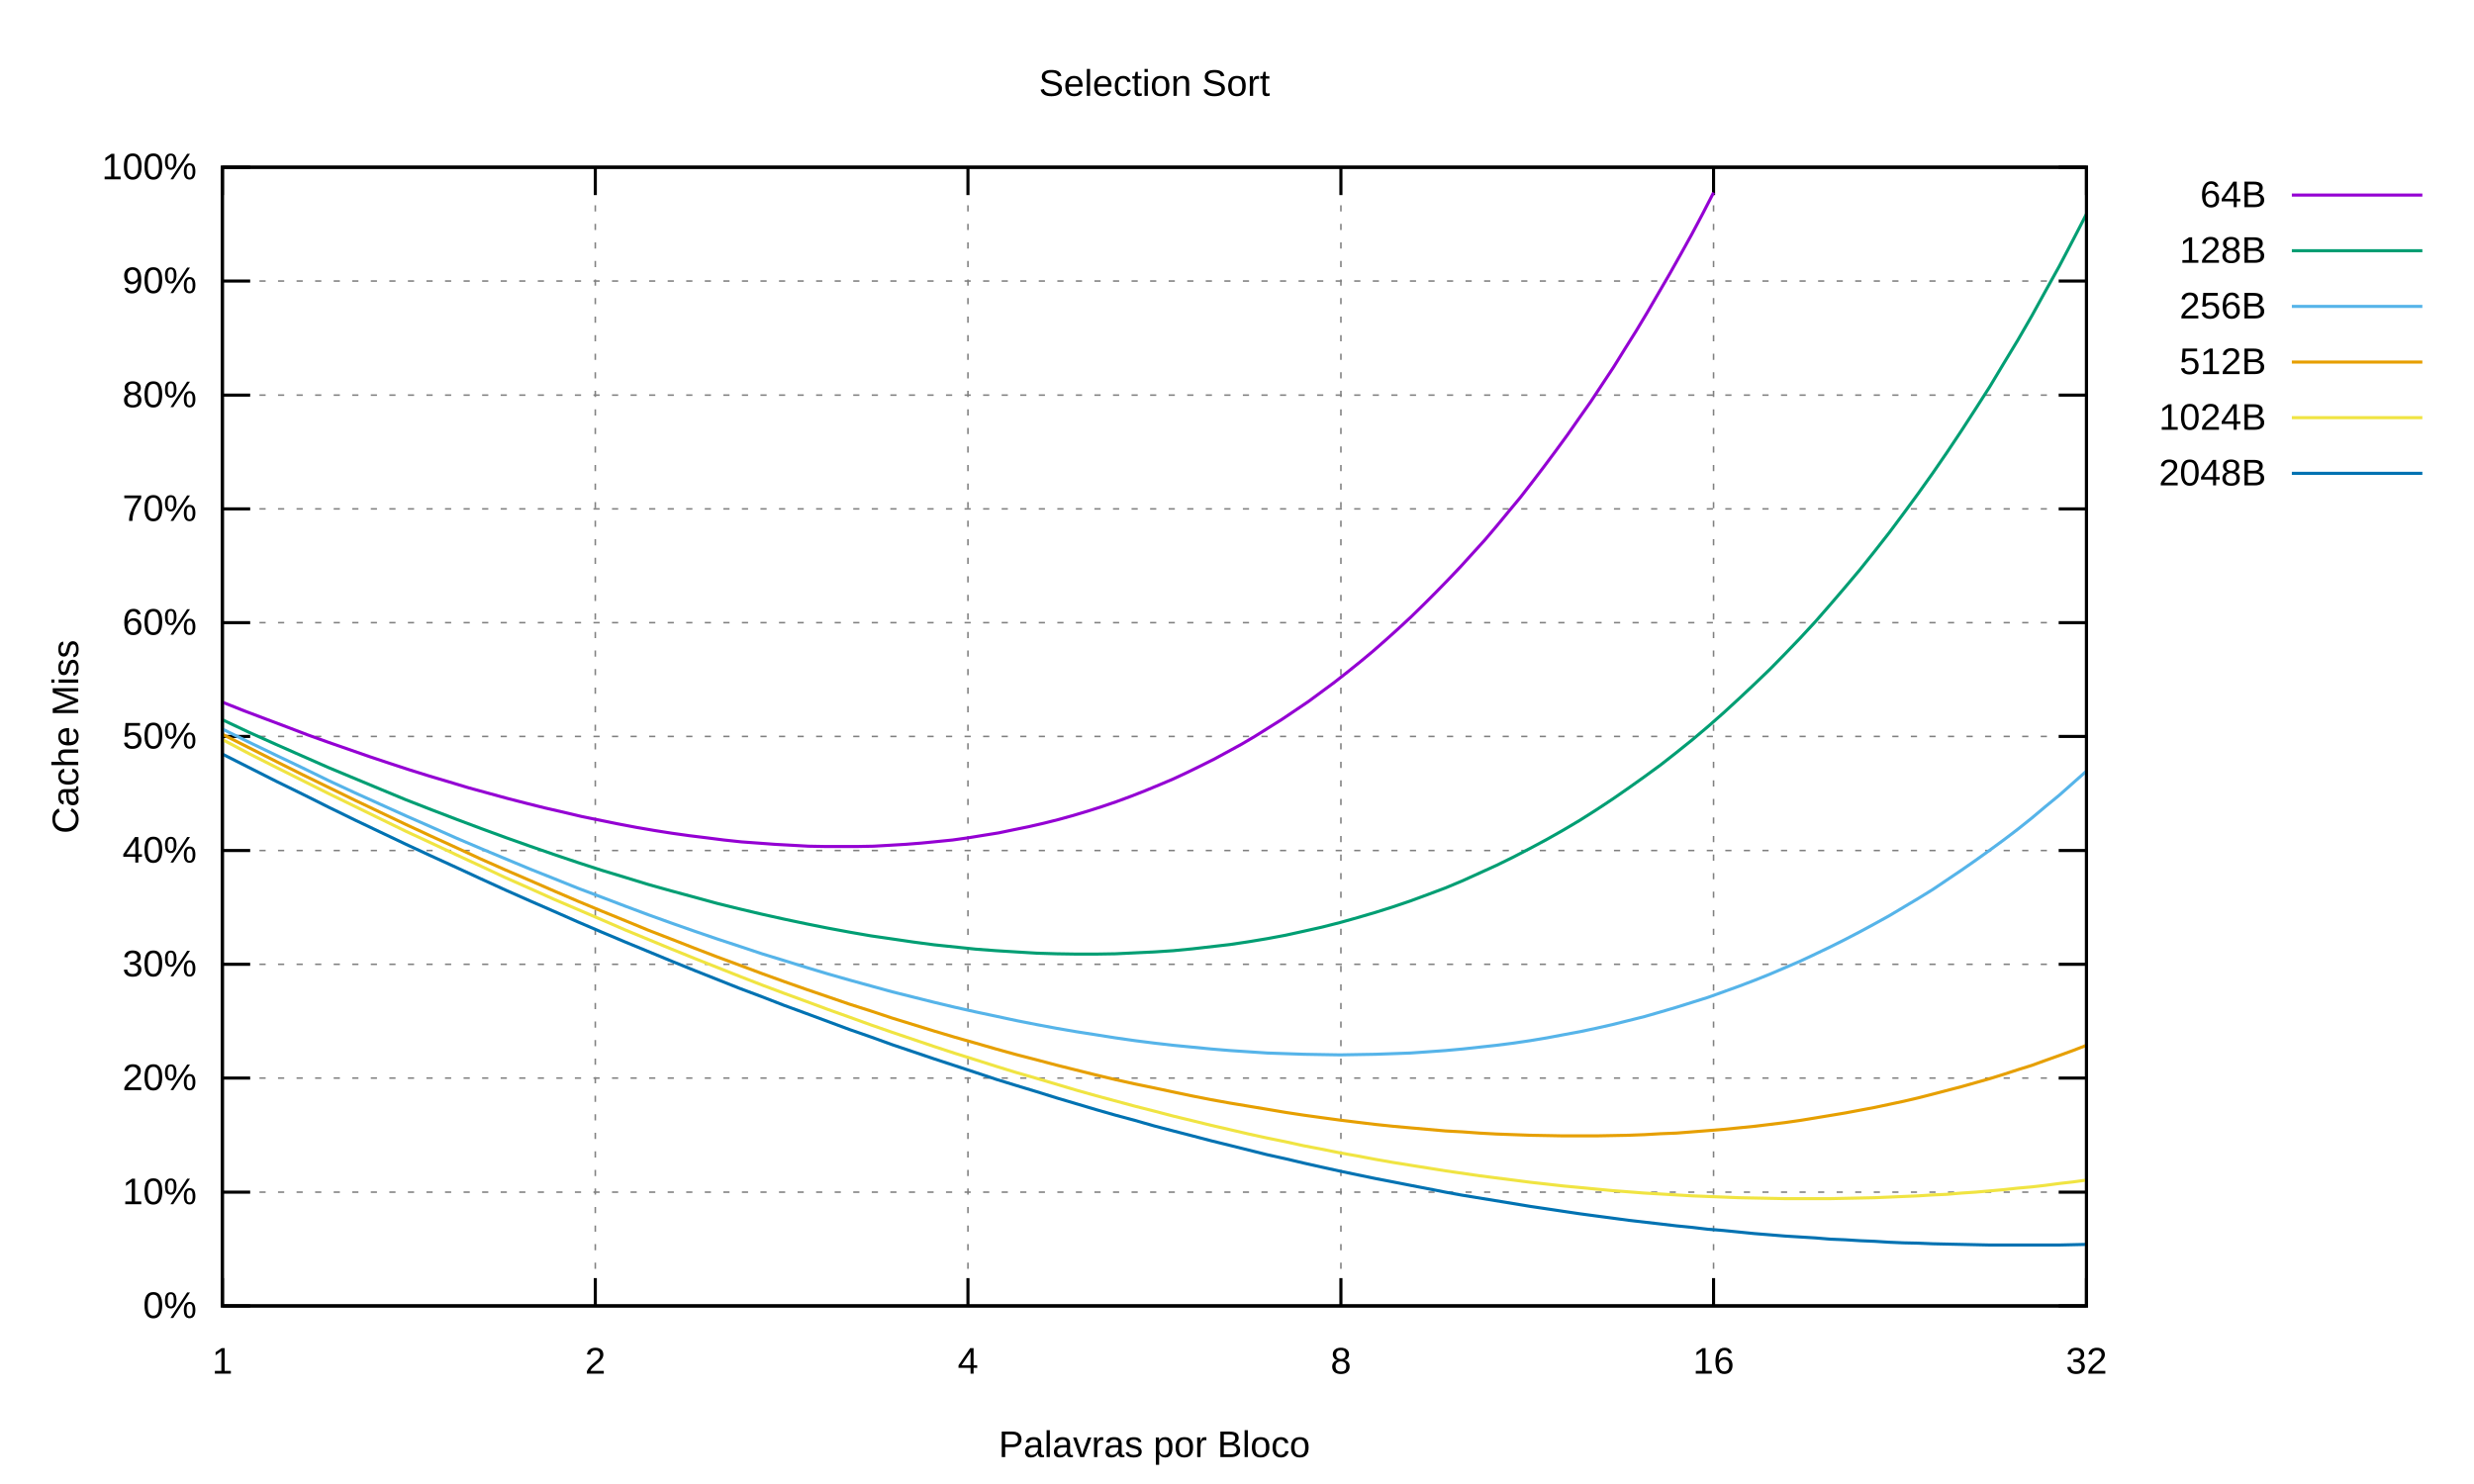
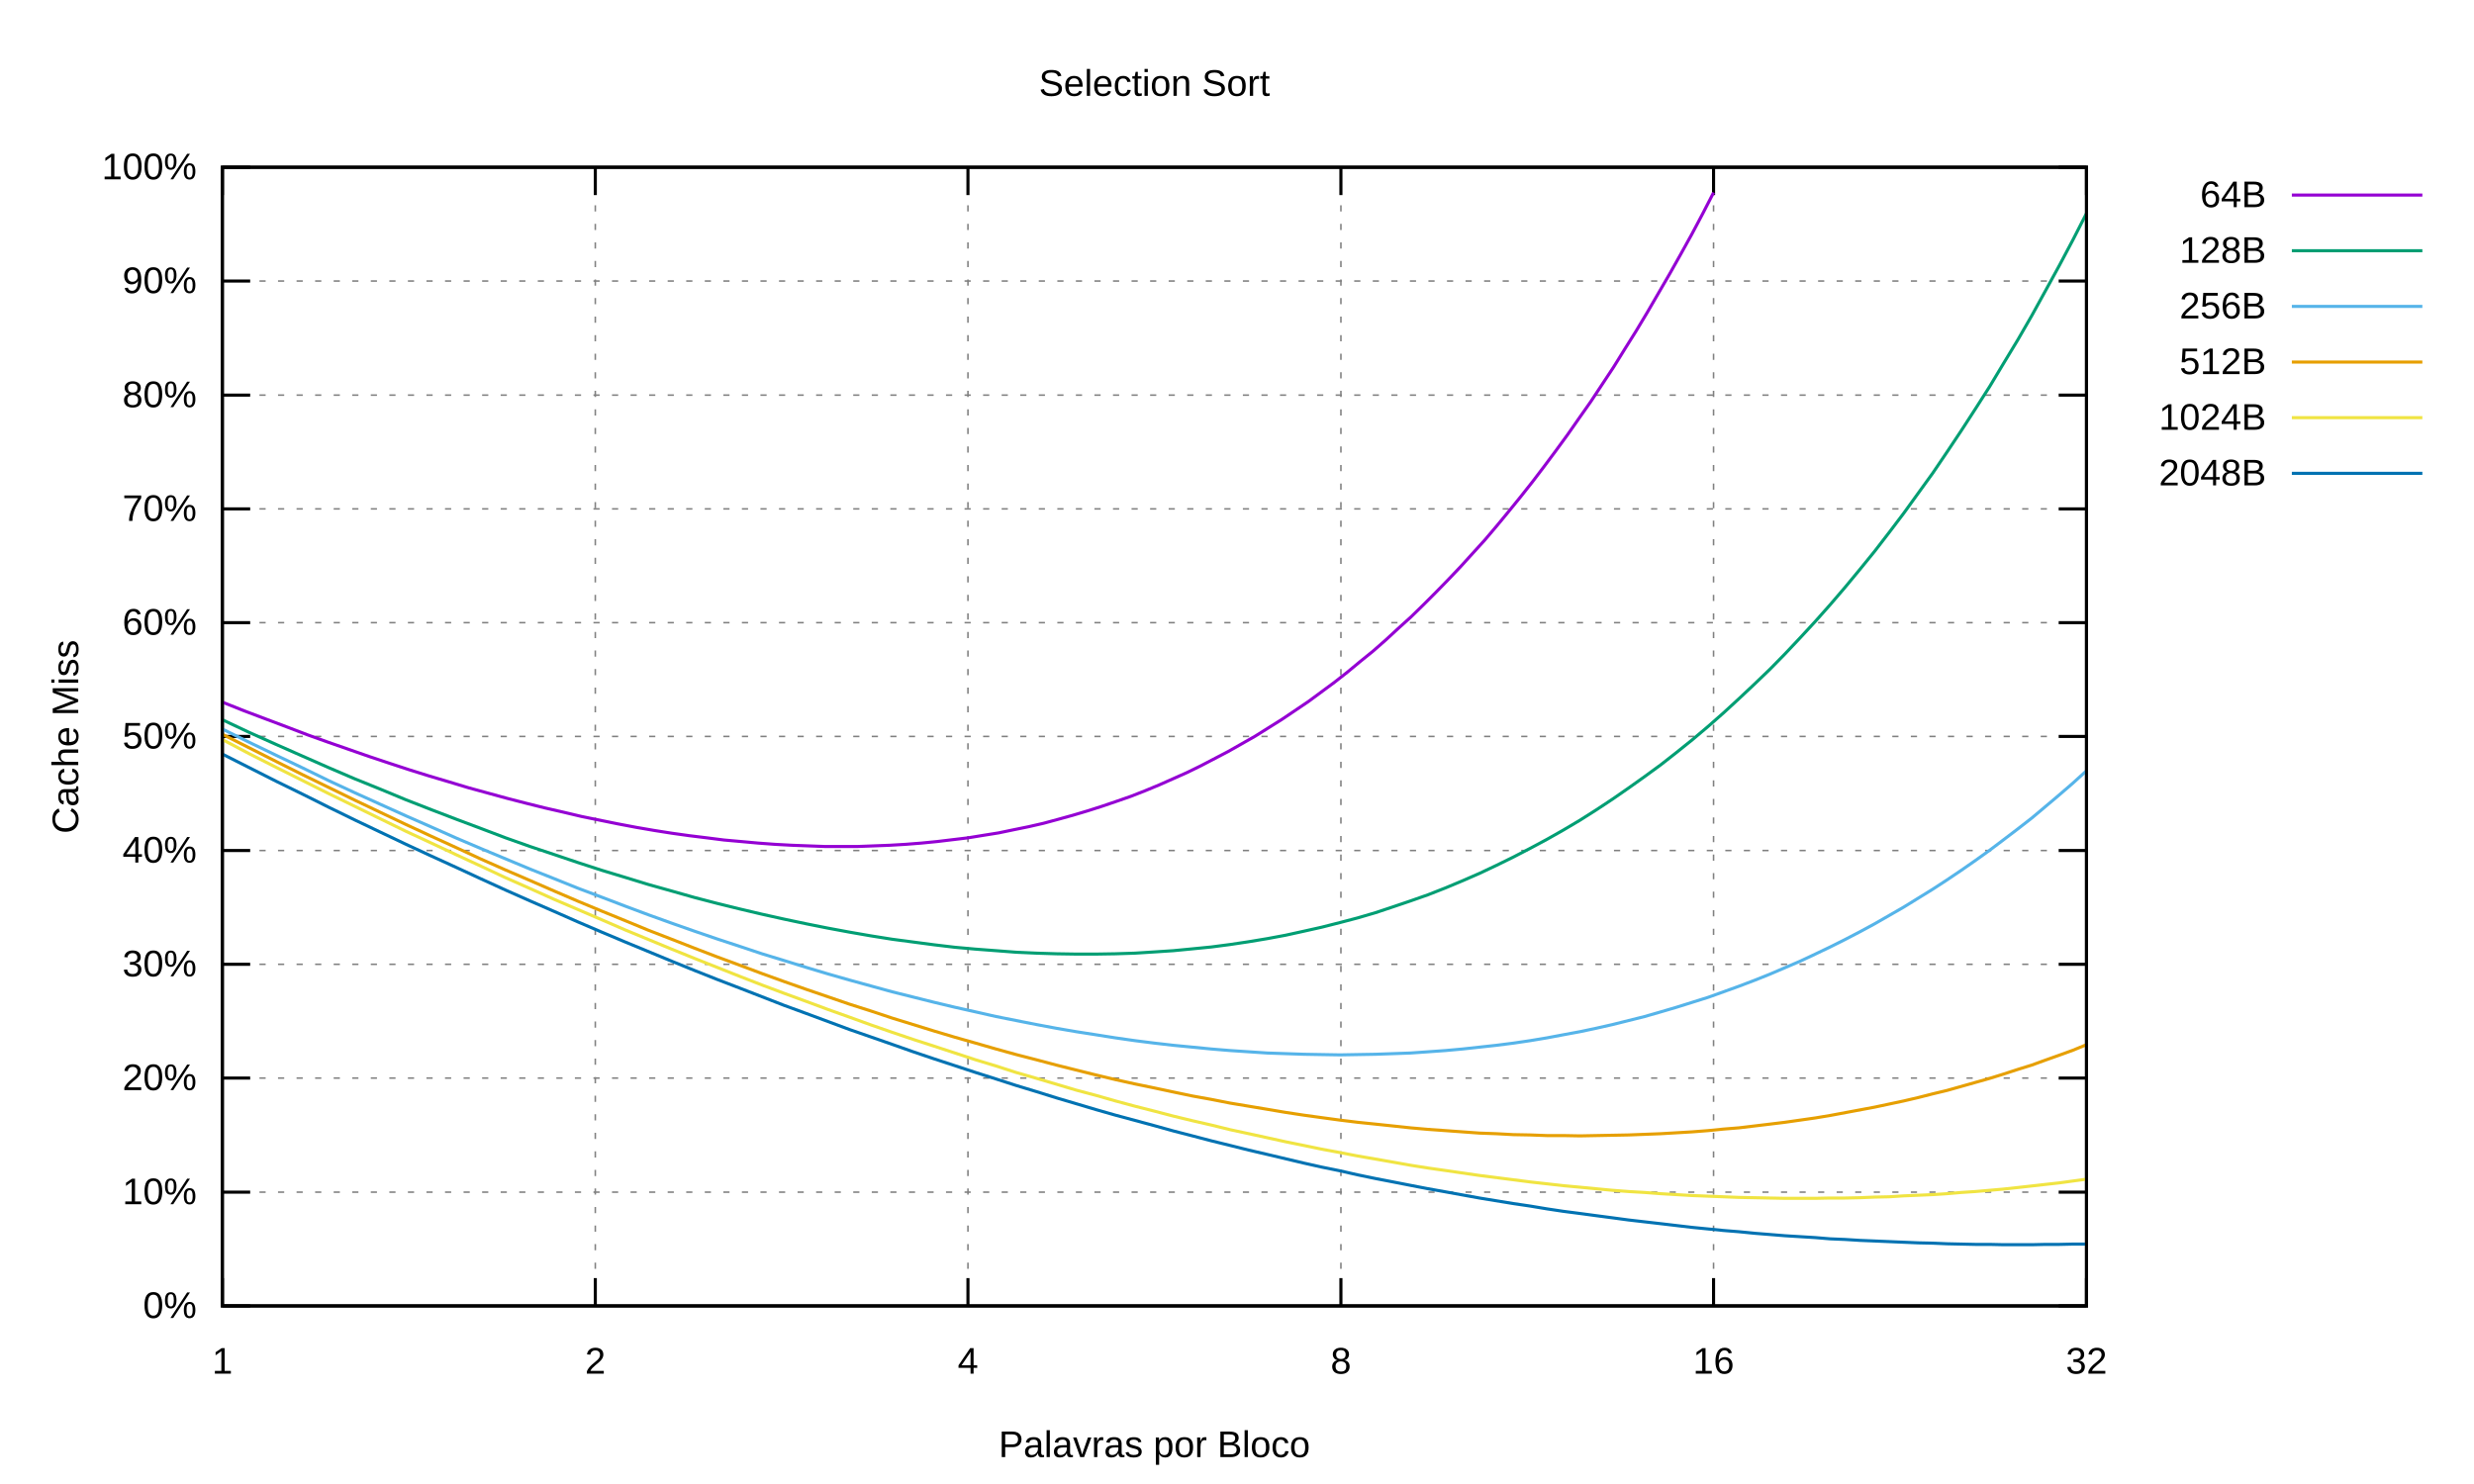
<svg xmlns="http://www.w3.org/2000/svg" xmlns:xlink="http://www.w3.org/1999/xlink" width="800" height="480" viewBox="0 0 800 480">
  <g id="gnuplot_canvas">
    <rect x="0" y="0" width="800" height="480" fill="none" />
    <defs>
      <circle id="gpDot" r="0.5" stroke-width="0.5" stroke="currentColor" />
      <path id="gpPt0" stroke-width="0.222" stroke="currentColor" d="M-1,0 h2 M0,-1 v2" />
      <path id="gpPt1" stroke-width="0.222" stroke="currentColor" d="M-1,-1 L1,1 M1,-1 L-1,1" />
      <path id="gpPt2" stroke-width="0.222" stroke="currentColor" d="M-1,0 L1,0 M0,-1 L0,1 M-1,-1 L1,1 M-1,1 L1,-1" />
      <rect id="gpPt3" stroke-width="0.222" stroke="currentColor" x="-1" y="-1" width="2" height="2" />
      <rect id="gpPt4" stroke-width="0.222" stroke="currentColor" fill="currentColor" x="-1" y="-1" width="2" height="2" />
      <circle id="gpPt5" stroke-width="0.222" stroke="currentColor" cx="0" cy="0" r="1" />
      <use xlink:href="#gpPt5" id="gpPt6" fill="currentColor" stroke="none" />
      <path id="gpPt7" stroke-width="0.222" stroke="currentColor" d="M0,-1.33 L-1.33,0.67 L1.33,0.67 z" />
      <use xlink:href="#gpPt7" id="gpPt8" fill="currentColor" stroke="none" />
      <use xlink:href="#gpPt7" id="gpPt9" stroke="currentColor" transform="rotate(180)" />
      <use xlink:href="#gpPt9" id="gpPt10" fill="currentColor" stroke="none" />
      <use xlink:href="#gpPt3" id="gpPt11" stroke="currentColor" transform="rotate(45)" />
      <use xlink:href="#gpPt11" id="gpPt12" fill="currentColor" stroke="none" />
      <path id="gpPt13" stroke-width="0.222" stroke="currentColor" d="M0,1.330 L1.265,0.411 L0.782,-1.067 L-0.782,-1.076 L-1.265,0.411 z" />
      <use xlink:href="#gpPt13" id="gpPt14" fill="currentColor" stroke="none" />
      <filter id="textbox" filterUnits="objectBoundingBox" x="0" y="0" height="1" width="1">
        <feFlood flood-color="white" flood-opacity="1" result="bgnd" />
        <feComposite in="SourceGraphic" in2="bgnd" operator="atop" />
      </filter>
      <filter id="greybox" filterUnits="objectBoundingBox" x="0" y="0" height="1" width="1">
        <feFlood flood-color="lightgrey" flood-opacity="1" result="grey" />
        <feComposite in="SourceGraphic" in2="grey" operator="atop" />
      </filter>
    </defs>
    <g fill="none" color="white" stroke="black" stroke-width="1.00" stroke-linecap="butt" stroke-linejoin="miter">
</g>
    <g fill="none" color="black" stroke="currentColor" stroke-width="1.00" stroke-linecap="butt" stroke-linejoin="miter">
</g>
    <g fill="none" color="black" stroke="black" stroke-width="0.50" stroke-linecap="butt" stroke-linejoin="miter">
</g>
    <g fill="none" color="gray" stroke="currentColor" stroke-width="0.50" stroke-linecap="butt" stroke-linejoin="miter">
      <path stroke="gray" stroke-dasharray="2,4" class="gridline" d="M71.9,422.4 L674.7,422.4  " />
    </g>
    <g fill="none" color="gray" stroke="gray" stroke-width="1.00" stroke-linecap="butt" stroke-linejoin="miter">
</g>
    <g fill="none" color="black" stroke="currentColor" stroke-width="1.00" stroke-linecap="butt" stroke-linejoin="miter">
      <path stroke="black" d="M71.9,422.4 L80.9,422.4 M674.7,422.4 L665.7,422.4  " />
      <g transform="translate(63.6,426.3)" stroke="none" fill="black" font-family="Arial" font-size="12.00" text-anchor="end">
        <text>
          <tspan font-family="Arial">0%</tspan>
        </text>
      </g>
    </g>
    <g fill="none" color="black" stroke="currentColor" stroke-width="1.00" stroke-linecap="butt" stroke-linejoin="miter">
</g>
    <g fill="none" color="black" stroke="black" stroke-width="0.50" stroke-linecap="butt" stroke-linejoin="miter">
</g>
    <g fill="none" color="gray" stroke="currentColor" stroke-width="0.50" stroke-linecap="butt" stroke-linejoin="miter">
      <path stroke="gray" stroke-dasharray="2,4" class="gridline" d="M71.9,385.6 L674.7,385.6  " />
    </g>
    <g fill="none" color="gray" stroke="gray" stroke-width="1.00" stroke-linecap="butt" stroke-linejoin="miter">
</g>
    <g fill="none" color="black" stroke="currentColor" stroke-width="1.00" stroke-linecap="butt" stroke-linejoin="miter">
      <path stroke="black" d="M71.9,385.6 L80.9,385.6 M674.7,385.6 L665.7,385.6  " />
      <g transform="translate(63.6,389.5)" stroke="none" fill="black" font-family="Arial" font-size="12.00" text-anchor="end">
        <text>
          <tspan font-family="Arial">10%</tspan>
        </text>
      </g>
    </g>
    <g fill="none" color="black" stroke="currentColor" stroke-width="1.00" stroke-linecap="butt" stroke-linejoin="miter">
</g>
    <g fill="none" color="black" stroke="black" stroke-width="0.50" stroke-linecap="butt" stroke-linejoin="miter">
</g>
    <g fill="none" color="gray" stroke="currentColor" stroke-width="0.50" stroke-linecap="butt" stroke-linejoin="miter">
      <path stroke="gray" stroke-dasharray="2,4" class="gridline" d="M71.9,348.7 L674.7,348.7  " />
    </g>
    <g fill="none" color="gray" stroke="gray" stroke-width="1.00" stroke-linecap="butt" stroke-linejoin="miter">
</g>
    <g fill="none" color="black" stroke="currentColor" stroke-width="1.00" stroke-linecap="butt" stroke-linejoin="miter">
      <path stroke="black" d="M71.9,348.7 L80.9,348.7 M674.7,348.7 L665.7,348.7  " />
      <g transform="translate(63.6,352.6)" stroke="none" fill="black" font-family="Arial" font-size="12.00" text-anchor="end">
        <text>
          <tspan font-family="Arial">20%</tspan>
        </text>
      </g>
    </g>
    <g fill="none" color="black" stroke="currentColor" stroke-width="1.00" stroke-linecap="butt" stroke-linejoin="miter">
</g>
    <g fill="none" color="black" stroke="black" stroke-width="0.50" stroke-linecap="butt" stroke-linejoin="miter">
</g>
    <g fill="none" color="gray" stroke="currentColor" stroke-width="0.50" stroke-linecap="butt" stroke-linejoin="miter">
      <path stroke="gray" stroke-dasharray="2,4" class="gridline" d="M71.9,311.9 L674.7,311.9  " />
    </g>
    <g fill="none" color="gray" stroke="gray" stroke-width="1.00" stroke-linecap="butt" stroke-linejoin="miter">
</g>
    <g fill="none" color="black" stroke="currentColor" stroke-width="1.00" stroke-linecap="butt" stroke-linejoin="miter">
      <path stroke="black" d="M71.9,311.9 L80.9,311.9 M674.7,311.9 L665.7,311.9  " />
      <g transform="translate(63.6,315.8)" stroke="none" fill="black" font-family="Arial" font-size="12.00" text-anchor="end">
        <text>
          <tspan font-family="Arial">30%</tspan>
        </text>
      </g>
    </g>
    <g fill="none" color="black" stroke="currentColor" stroke-width="1.00" stroke-linecap="butt" stroke-linejoin="miter">
</g>
    <g fill="none" color="black" stroke="black" stroke-width="0.50" stroke-linecap="butt" stroke-linejoin="miter">
</g>
    <g fill="none" color="gray" stroke="currentColor" stroke-width="0.50" stroke-linecap="butt" stroke-linejoin="miter">
      <path stroke="gray" stroke-dasharray="2,4" class="gridline" d="M71.9,275.1 L674.7,275.1  " />
    </g>
    <g fill="none" color="gray" stroke="gray" stroke-width="1.00" stroke-linecap="butt" stroke-linejoin="miter">
</g>
    <g fill="none" color="black" stroke="currentColor" stroke-width="1.00" stroke-linecap="butt" stroke-linejoin="miter">
      <path stroke="black" d="M71.9,275.1 L80.9,275.1 M674.7,275.1 L665.7,275.1  " />
      <g transform="translate(63.6,279.0)" stroke="none" fill="black" font-family="Arial" font-size="12.00" text-anchor="end">
        <text>
          <tspan font-family="Arial">40%</tspan>
        </text>
      </g>
    </g>
    <g fill="none" color="black" stroke="currentColor" stroke-width="1.00" stroke-linecap="butt" stroke-linejoin="miter">
</g>
    <g fill="none" color="black" stroke="black" stroke-width="0.50" stroke-linecap="butt" stroke-linejoin="miter">
</g>
    <g fill="none" color="gray" stroke="currentColor" stroke-width="0.50" stroke-linecap="butt" stroke-linejoin="miter">
      <path stroke="gray" stroke-dasharray="2,4" class="gridline" d="M71.9,238.2 L674.7,238.2  " />
    </g>
    <g fill="none" color="gray" stroke="gray" stroke-width="1.00" stroke-linecap="butt" stroke-linejoin="miter">
</g>
    <g fill="none" color="black" stroke="currentColor" stroke-width="1.00" stroke-linecap="butt" stroke-linejoin="miter">
      <path stroke="black" d="M71.9,238.2 L80.9,238.2 M674.7,238.2 L665.7,238.2  " />
      <g transform="translate(63.6,242.1)" stroke="none" fill="black" font-family="Arial" font-size="12.00" text-anchor="end">
        <text>
          <tspan font-family="Arial">50%</tspan>
        </text>
      </g>
    </g>
    <g fill="none" color="black" stroke="currentColor" stroke-width="1.00" stroke-linecap="butt" stroke-linejoin="miter">
</g>
    <g fill="none" color="black" stroke="black" stroke-width="0.50" stroke-linecap="butt" stroke-linejoin="miter">
</g>
    <g fill="none" color="gray" stroke="currentColor" stroke-width="0.50" stroke-linecap="butt" stroke-linejoin="miter">
      <path stroke="gray" stroke-dasharray="2,4" class="gridline" d="M71.9,201.4 L674.7,201.4  " />
    </g>
    <g fill="none" color="gray" stroke="gray" stroke-width="1.00" stroke-linecap="butt" stroke-linejoin="miter">
</g>
    <g fill="none" color="black" stroke="currentColor" stroke-width="1.00" stroke-linecap="butt" stroke-linejoin="miter">
      <path stroke="black" d="M71.9,201.4 L80.9,201.4 M674.7,201.4 L665.7,201.4  " />
      <g transform="translate(63.6,205.3)" stroke="none" fill="black" font-family="Arial" font-size="12.00" text-anchor="end">
        <text>
          <tspan font-family="Arial">60%</tspan>
        </text>
      </g>
    </g>
    <g fill="none" color="black" stroke="currentColor" stroke-width="1.00" stroke-linecap="butt" stroke-linejoin="miter">
</g>
    <g fill="none" color="black" stroke="black" stroke-width="0.50" stroke-linecap="butt" stroke-linejoin="miter">
</g>
    <g fill="none" color="gray" stroke="currentColor" stroke-width="0.50" stroke-linecap="butt" stroke-linejoin="miter">
      <path stroke="gray" stroke-dasharray="2,4" class="gridline" d="M71.9,164.6 L674.7,164.6  " />
    </g>
    <g fill="none" color="gray" stroke="gray" stroke-width="1.00" stroke-linecap="butt" stroke-linejoin="miter">
</g>
    <g fill="none" color="black" stroke="currentColor" stroke-width="1.00" stroke-linecap="butt" stroke-linejoin="miter">
      <path stroke="black" d="M71.9,164.6 L80.9,164.6 M674.7,164.6 L665.7,164.6  " />
      <g transform="translate(63.6,168.5)" stroke="none" fill="black" font-family="Arial" font-size="12.00" text-anchor="end">
        <text>
          <tspan font-family="Arial">70%</tspan>
        </text>
      </g>
    </g>
    <g fill="none" color="black" stroke="currentColor" stroke-width="1.00" stroke-linecap="butt" stroke-linejoin="miter">
</g>
    <g fill="none" color="black" stroke="black" stroke-width="0.50" stroke-linecap="butt" stroke-linejoin="miter">
</g>
    <g fill="none" color="gray" stroke="currentColor" stroke-width="0.50" stroke-linecap="butt" stroke-linejoin="miter">
      <path stroke="gray" stroke-dasharray="2,4" class="gridline" d="M71.9,127.8 L674.7,127.8  " />
    </g>
    <g fill="none" color="gray" stroke="gray" stroke-width="1.00" stroke-linecap="butt" stroke-linejoin="miter">
</g>
    <g fill="none" color="black" stroke="currentColor" stroke-width="1.00" stroke-linecap="butt" stroke-linejoin="miter">
      <path stroke="black" d="M71.9,127.8 L80.9,127.8 M674.7,127.8 L665.7,127.8  " />
      <g transform="translate(63.6,131.7)" stroke="none" fill="black" font-family="Arial" font-size="12.00" text-anchor="end">
        <text>
          <tspan font-family="Arial">80%</tspan>
        </text>
      </g>
    </g>
    <g fill="none" color="black" stroke="currentColor" stroke-width="1.00" stroke-linecap="butt" stroke-linejoin="miter">
</g>
    <g fill="none" color="black" stroke="black" stroke-width="0.50" stroke-linecap="butt" stroke-linejoin="miter">
</g>
    <g fill="none" color="gray" stroke="currentColor" stroke-width="0.50" stroke-linecap="butt" stroke-linejoin="miter">
      <path stroke="gray" stroke-dasharray="2,4" class="gridline" d="M71.9,90.9 L674.7,90.9  " />
    </g>
    <g fill="none" color="gray" stroke="gray" stroke-width="1.00" stroke-linecap="butt" stroke-linejoin="miter">
</g>
    <g fill="none" color="black" stroke="currentColor" stroke-width="1.00" stroke-linecap="butt" stroke-linejoin="miter">
      <path stroke="black" d="M71.9,90.9 L80.9,90.9 M674.7,90.9 L665.7,90.9  " />
      <g transform="translate(63.6,94.8)" stroke="none" fill="black" font-family="Arial" font-size="12.00" text-anchor="end">
        <text>
          <tspan font-family="Arial">90%</tspan>
        </text>
      </g>
    </g>
    <g fill="none" color="black" stroke="currentColor" stroke-width="1.00" stroke-linecap="butt" stroke-linejoin="miter">
</g>
    <g fill="none" color="black" stroke="black" stroke-width="0.50" stroke-linecap="butt" stroke-linejoin="miter">
</g>
    <g fill="none" color="gray" stroke="currentColor" stroke-width="0.50" stroke-linecap="butt" stroke-linejoin="miter">
      <path stroke="gray" stroke-dasharray="2,4" class="gridline" d="M71.9,54.1 L674.7,54.1  " />
    </g>
    <g fill="none" color="gray" stroke="gray" stroke-width="1.00" stroke-linecap="butt" stroke-linejoin="miter">
</g>
    <g fill="none" color="black" stroke="currentColor" stroke-width="1.00" stroke-linecap="butt" stroke-linejoin="miter">
      <path stroke="black" d="M71.9,54.1 L80.9,54.1 M674.7,54.1 L665.7,54.1  " />
      <g transform="translate(63.6,58.0)" stroke="none" fill="black" font-family="Arial" font-size="12.00" text-anchor="end">
        <text>
          <tspan font-family="Arial">100%</tspan>
        </text>
      </g>
    </g>
    <g fill="none" color="black" stroke="currentColor" stroke-width="1.00" stroke-linecap="butt" stroke-linejoin="miter">
</g>
    <g fill="none" color="black" stroke="black" stroke-width="0.50" stroke-linecap="butt" stroke-linejoin="miter">
</g>
    <g fill="none" color="gray" stroke="currentColor" stroke-width="0.50" stroke-linecap="butt" stroke-linejoin="miter">
      <path stroke="gray" stroke-dasharray="2,4" class="gridline" d="M71.9,422.4 L71.9,54.1  " />
    </g>
    <g fill="none" color="gray" stroke="gray" stroke-width="1.00" stroke-linecap="butt" stroke-linejoin="miter">
</g>
    <g fill="none" color="black" stroke="currentColor" stroke-width="1.00" stroke-linecap="butt" stroke-linejoin="miter">
      <path stroke="black" d="M71.9,422.4 L71.9,413.4 M71.9,54.1 L71.9,63.1  " />
      <g transform="translate(71.9,444.3)" stroke="none" fill="black" font-family="Arial" font-size="12.00" text-anchor="middle">
        <text>
          <tspan font-family="Arial"> 1</tspan>
        </text>
      </g>
    </g>
    <g fill="none" color="black" stroke="currentColor" stroke-width="1.00" stroke-linecap="butt" stroke-linejoin="miter">
</g>
    <g fill="none" color="black" stroke="black" stroke-width="0.50" stroke-linecap="butt" stroke-linejoin="miter">
</g>
    <g fill="none" color="gray" stroke="currentColor" stroke-width="0.50" stroke-linecap="butt" stroke-linejoin="miter">
      <path stroke="gray" stroke-dasharray="2,4" class="gridline" d="M192.5,422.4 L192.5,54.1  " />
    </g>
    <g fill="none" color="gray" stroke="gray" stroke-width="1.00" stroke-linecap="butt" stroke-linejoin="miter">
</g>
    <g fill="none" color="black" stroke="currentColor" stroke-width="1.00" stroke-linecap="butt" stroke-linejoin="miter">
      <path stroke="black" d="M192.5,422.4 L192.5,413.4 M192.5,54.1 L192.5,63.1  " />
      <g transform="translate(192.5,444.3)" stroke="none" fill="black" font-family="Arial" font-size="12.00" text-anchor="middle">
        <text>
          <tspan font-family="Arial"> 2</tspan>
        </text>
      </g>
    </g>
    <g fill="none" color="black" stroke="currentColor" stroke-width="1.00" stroke-linecap="butt" stroke-linejoin="miter">
</g>
    <g fill="none" color="black" stroke="black" stroke-width="0.50" stroke-linecap="butt" stroke-linejoin="miter">
</g>
    <g fill="none" color="gray" stroke="currentColor" stroke-width="0.50" stroke-linecap="butt" stroke-linejoin="miter">
      <path stroke="gray" stroke-dasharray="2,4" class="gridline" d="M313.0,422.4 L313.0,54.1  " />
    </g>
    <g fill="none" color="gray" stroke="gray" stroke-width="1.00" stroke-linecap="butt" stroke-linejoin="miter">
</g>
    <g fill="none" color="black" stroke="currentColor" stroke-width="1.00" stroke-linecap="butt" stroke-linejoin="miter">
      <path stroke="black" d="M313.0,422.4 L313.0,413.4 M313.0,54.1 L313.0,63.1  " />
      <g transform="translate(313.0,444.3)" stroke="none" fill="black" font-family="Arial" font-size="12.00" text-anchor="middle">
        <text>
          <tspan font-family="Arial"> 4</tspan>
        </text>
      </g>
    </g>
    <g fill="none" color="black" stroke="currentColor" stroke-width="1.00" stroke-linecap="butt" stroke-linejoin="miter">
</g>
    <g fill="none" color="black" stroke="black" stroke-width="0.50" stroke-linecap="butt" stroke-linejoin="miter">
</g>
    <g fill="none" color="gray" stroke="currentColor" stroke-width="0.50" stroke-linecap="butt" stroke-linejoin="miter">
      <path stroke="gray" stroke-dasharray="2,4" class="gridline" d="M433.6,422.4 L433.6,54.1  " />
    </g>
    <g fill="none" color="gray" stroke="gray" stroke-width="1.00" stroke-linecap="butt" stroke-linejoin="miter">
</g>
    <g fill="none" color="black" stroke="currentColor" stroke-width="1.00" stroke-linecap="butt" stroke-linejoin="miter">
      <path stroke="black" d="M433.6,422.4 L433.6,413.4 M433.6,54.1 L433.6,63.1  " />
      <g transform="translate(433.6,444.3)" stroke="none" fill="black" font-family="Arial" font-size="12.00" text-anchor="middle">
        <text>
          <tspan font-family="Arial"> 8</tspan>
        </text>
      </g>
    </g>
    <g fill="none" color="black" stroke="currentColor" stroke-width="1.00" stroke-linecap="butt" stroke-linejoin="miter">
</g>
    <g fill="none" color="black" stroke="black" stroke-width="0.50" stroke-linecap="butt" stroke-linejoin="miter">
</g>
    <g fill="none" color="gray" stroke="currentColor" stroke-width="0.50" stroke-linecap="butt" stroke-linejoin="miter">
      <path stroke="gray" stroke-dasharray="2,4" class="gridline" d="M554.1,422.4 L554.1,54.1  " />
    </g>
    <g fill="none" color="gray" stroke="gray" stroke-width="1.00" stroke-linecap="butt" stroke-linejoin="miter">
</g>
    <g fill="none" color="black" stroke="currentColor" stroke-width="1.00" stroke-linecap="butt" stroke-linejoin="miter">
      <path stroke="black" d="M554.1,422.4 L554.1,413.4 M554.1,54.1 L554.1,63.1  " />
      <g transform="translate(554.1,444.3)" stroke="none" fill="black" font-family="Arial" font-size="12.00" text-anchor="middle">
        <text>
          <tspan font-family="Arial"> 16</tspan>
        </text>
      </g>
    </g>
    <g fill="none" color="black" stroke="currentColor" stroke-width="1.00" stroke-linecap="butt" stroke-linejoin="miter">
</g>
    <g fill="none" color="black" stroke="black" stroke-width="0.50" stroke-linecap="butt" stroke-linejoin="miter">
</g>
    <g fill="none" color="gray" stroke="currentColor" stroke-width="0.50" stroke-linecap="butt" stroke-linejoin="miter">
      <path stroke="gray" stroke-dasharray="2,4" class="gridline" d="M674.7,422.4 L674.7,54.1  " />
    </g>
    <g fill="none" color="gray" stroke="gray" stroke-width="1.00" stroke-linecap="butt" stroke-linejoin="miter">
</g>
    <g fill="none" color="black" stroke="currentColor" stroke-width="1.00" stroke-linecap="butt" stroke-linejoin="miter">
      <path stroke="black" d="M674.7,422.4 L674.7,413.4 M674.7,54.1 L674.7,63.1  " />
      <g transform="translate(674.7,444.3)" stroke="none" fill="black" font-family="Arial" font-size="12.00" text-anchor="middle">
        <text>
          <tspan font-family="Arial"> 32</tspan>
        </text>
      </g>
    </g>
    <g fill="none" color="black" stroke="currentColor" stroke-width="1.00" stroke-linecap="butt" stroke-linejoin="miter">
</g>
    <g fill="none" color="black" stroke="currentColor" stroke-width="1.00" stroke-linecap="butt" stroke-linejoin="miter">
      <path stroke="black" d="M71.9,54.1 L71.9,422.4 L674.7,422.4 L674.7,54.1 L71.9,54.1 Z  " />
    </g>
    <g fill="none" color="black" stroke="currentColor" stroke-width="1.00" stroke-linecap="butt" stroke-linejoin="miter">
      <g transform="translate(25.3,238.3) rotate(270)" stroke="none" fill="black" font-family="Arial" font-size="12.00" text-anchor="middle">
        <text>
          <tspan font-family="Arial">Cache Miss</tspan>
        </text>
      </g>
    </g>
    <g fill="none" color="black" stroke="currentColor" stroke-width="1.00" stroke-linecap="butt" stroke-linejoin="miter">
      <g transform="translate(373.3,471.3)" stroke="none" fill="black" font-family="Arial" font-size="12.00" text-anchor="middle">
        <text>
          <tspan font-family="Arial">Palavras por Bloco</tspan>
        </text>
      </g>
    </g>
    <g fill="none" color="black" stroke="currentColor" stroke-width="1.00" stroke-linecap="butt" stroke-linejoin="miter">
      <g transform="translate(373.3,31.0)" stroke="none" fill="black" font-family="Arial" font-size="12.00" text-anchor="middle">
        <text>
          <tspan font-family="Arial">Selection Sort</tspan>
        </text>
      </g>
    </g>
    <g fill="none" color="black" stroke="currentColor" stroke-width="1.00" stroke-linecap="butt" stroke-linejoin="miter">
</g>
    <g id="gnuplot_plot_1">
      <g fill="none" color="black" stroke="currentColor" stroke-width="1.00" stroke-linecap="butt" stroke-linejoin="miter">
        <g transform="translate(732.8,67.0)" stroke="none" fill="black" font-family="Arial" font-size="12.00" text-anchor="end">
          <text>
            <tspan font-family="Arial">64B</tspan>
          </text>
        </g>
      </g>
      <g fill="none" color="black" stroke="currentColor" stroke-width="1.00" stroke-linecap="butt" stroke-linejoin="miter">
-         <path stroke="rgb(148,   0, 211)" d="M741.1,63.1 L783.3,63.1 M71.9,227.1 L78.9,229.9 L85.8,232.5 L92.7,235.1 L99.5,237.7 L106.2,240.1   L112.8,242.4 L119.4,244.7 L126.0,246.9 L132.4,249.0 L138.8,251.0 L145.2,252.9 L151.5,254.8 L157.7,256.5   L163.9,258.2 L170.1,259.8 L176.1,261.3 L182.2,262.7 L188.1,264.1 L194.0,265.3 L199.9,266.5 L205.7,267.6   L211.5,268.6 L217.2,269.5 L222.9,270.3 L228.6,271.0 L234.1,271.7 L239.7,272.3 L245.2,272.7 L250.6,273.1   L256.1,273.4 L261.4,273.7 L266.8,273.8 L272.0,273.8 L277.3,273.8 L282.5,273.7 L287.7,273.4 L292.8,273.1   L297.9,272.7 L303.0,272.2 L308.0,271.7 L313.0,271.0 L317.9,270.2 L322.9,269.4 L327.7,268.4 L332.6,267.4   L337.4,266.3 L342.2,265.1 L346.9,263.8 L351.6,262.4 L356.3,260.9 L361.0,259.3 L365.6,257.6 L370.2,255.8   L374.8,253.9 L379.3,252.0 L383.8,249.9 L388.3,247.7 L392.7,245.5 L397.1,243.1 L401.5,240.7 L405.9,238.1   L410.2,235.4 L414.5,232.7 L418.8,229.8 L423.1,226.9 L427.3,223.8 L431.5,220.7 L435.7,217.4 L439.8,214.1   L444.0,210.6 L448.1,207.0 L452.1,203.4 L456.2,199.6 L460.2,195.7 L464.2,191.7 L468.2,187.6 L472.2,183.4   L476.1,179.1 L480.1,174.7 L484.0,170.1 L487.8,165.5 L491.7,160.8 L495.5,155.9 L499.3,150.9 L503.1,145.8   L506.9,140.6 L510.6,135.3 L514.4,129.9 L518.1,124.3 L521.8,118.7 L525.4,112.9 L529.1,107.0 L532.7,101.0   L536.3,94.8 L539.9,88.6 L543.5,82.2 L547.1,75.7 L550.6,69.1 L554.1,62.3  " />
+         <path stroke="rgb(148,   0, 211)" d="M741.1,63.1 L783.3,63.1 M71.9,227.1 L78.9,229.9 L85.8,232.5 L92.7,235.1 L99.5,237.7 L106.2,240.1   L112.8,242.4 L119.4,244.7 L126.0,246.9 L132.4,249.0 L138.8,251.0 L145.2,252.9 L151.5,254.8 L157.7,256.5   L163.9,258.2 L170.1,259.8 L176.1,261.3 L182.2,262.7 L188.1,264.1 L194.0,265.3 L199.9,266.5 L205.7,267.6   L211.5,268.6 L217.2,269.5 L222.9,270.3 L228.6,271.0 L234.1,271.7 L239.7,272.2 L245.2,272.7 L250.6,273.1   L256.1,273.4 L261.4,273.6 L266.8,273.8 L272.0,273.8 L277.3,273.8 L282.5,273.6 L287.7,273.4 L292.8,273.1   L297.9,272.7 L303.0,272.2 L308.0,271.6 L313.0,271.0 L317.9,270.2 L322.9,269.4 L327.7,268.4 L332.6,267.4   L337.4,266.3 L342.2,265.0 L346.9,263.7 L351.6,262.3 L356.3,260.8 L361.0,259.2 L365.6,257.6 L370.2,255.8   L374.8,253.9 L379.3,251.9 L383.8,249.9 L388.3,247.7 L392.7,245.4 L397.1,243.1 L401.5,240.6 L405.9,238.1   L410.2,235.4 L414.5,232.7 L418.8,229.8 L423.1,226.9 L427.3,223.8 L431.5,220.7 L435.7,217.4 L439.8,214.0   L444.0,210.6 L448.1,207.0 L452.1,203.3 L456.2,199.6 L460.2,195.7 L464.2,191.7 L468.2,187.6 L472.2,183.4   L476.1,179.1 L480.1,174.7 L484.0,170.1 L487.8,165.5 L491.7,160.7 L495.5,155.9 L499.3,150.9 L503.1,145.8   L506.9,140.6 L510.6,135.3 L514.4,129.9 L518.1,124.3 L521.8,118.7 L525.4,112.9 L529.1,107.0 L532.7,101.0   L536.3,94.8 L539.9,88.6 L543.5,82.2 L547.1,75.7 L550.6,69.1 L554.1,62.3  " />
      </g>
    </g>
    <g id="gnuplot_plot_2">
      <g fill="none" color="black" stroke="currentColor" stroke-width="1.00" stroke-linecap="butt" stroke-linejoin="miter">
        <g transform="translate(732.8,85.0)" stroke="none" fill="black" font-family="Arial" font-size="12.00" text-anchor="end">
          <text>
            <tspan font-family="Arial">128B</tspan>
          </text>
        </g>
      </g>
      <g fill="none" color="black" stroke="currentColor" stroke-width="1.00" stroke-linecap="butt" stroke-linejoin="miter">
-         <path stroke="rgb(  0, 158, 115)" d="M741.1,81.1 L783.3,81.1 M71.9,232.8 L80.6,236.9 L89.3,240.8 L97.9,244.6 L106.3,248.3 L114.7,251.8   L123.1,255.3 L131.3,258.7 L139.5,261.9 L147.6,265.0 L155.6,268.0 L163.5,270.9 L171.4,273.7 L179.2,276.4   L186.9,279.0 L194.6,281.5 L202.2,283.8 L209.7,286.1 L217.2,288.2 L224.6,290.2 L231.9,292.2 L239.2,294.0   L246.4,295.7 L253.6,297.3 L260.7,298.8 L267.7,300.2 L274.7,301.5 L281.6,302.7 L288.5,303.7 L295.3,304.7   L302.1,305.6 L308.8,306.3 L315.5,307.0 L322.1,307.5 L328.6,307.9 L335.2,308.3 L341.6,308.5 L348.0,308.6   L354.4,308.6 L360.7,308.5 L367.0,308.2 L373.3,307.9 L379.4,307.5 L385.6,306.9 L391.7,306.2 L397.8,305.5   L403.8,304.6 L409.8,303.6 L415.7,302.5 L421.6,301.2 L427.4,299.9 L433.3,298.4 L439.0,296.8 L444.8,295.1   L450.5,293.3 L456.1,291.4 L461.8,289.3 L467.4,287.2 L472.9,284.9 L478.4,282.4 L483.9,279.9 L489.4,277.2   L494.8,274.4 L500.2,271.5 L505.5,268.5 L510.9,265.3 L516.1,262.0 L521.4,258.5 L526.6,254.9 L531.8,251.2   L537.0,247.4 L542.1,243.4 L547.2,239.3 L552.3,235.0 L557.3,230.6 L562.3,226.0 L567.3,221.3 L572.3,216.5   L577.2,211.5 L582.1,206.4 L587.0,201.1 L591.8,195.6 L596.6,190.0 L601.4,184.3 L606.2,178.3 L610.9,172.3   L615.6,166.0 L620.3,159.6 L625.0,153.0 L629.6,146.3 L634.2,139.4 L638.8,132.3 L643.4,125.1 L647.9,117.6   L652.5,110.0 L657.0,102.2 L661.4,94.2 L665.9,86.1 L670.3,77.7 L674.7,69.2  " />
+         <path stroke="rgb(  0, 158, 115)" d="M741.1,81.1 L783.3,81.1 M71.9,232.8 L80.6,236.9 L89.3,240.8 L97.9,244.6 L106.3,248.3 L114.7,251.9   L123.1,255.3 L131.3,258.7 L139.5,261.9 L147.6,265.0 L155.6,268.0 L163.5,271.0 L171.4,273.8 L179.2,276.4   L186.9,279.0 L194.6,281.5 L202.2,283.8 L209.7,286.1 L217.2,288.2 L224.6,290.3 L231.9,292.2 L239.2,294.0   L246.4,295.7 L253.6,297.3 L260.7,298.8 L267.7,300.2 L274.7,301.5 L281.6,302.7 L288.5,303.8 L295.3,304.7   L302.1,305.6 L308.8,306.4 L315.5,307.0 L322.1,307.5 L328.6,308.0 L335.2,308.3 L341.6,308.5 L348.0,308.6   L354.4,308.6 L360.7,308.5 L367.0,308.3 L373.3,307.9 L379.4,307.5 L385.6,306.9 L391.7,306.3 L397.8,305.5   L403.8,304.6 L409.8,303.6 L415.7,302.5 L421.6,301.2 L427.4,299.9 L433.3,298.4 L439.0,296.9 L444.8,295.2   L450.5,293.3 L456.1,291.4 L461.8,289.4 L467.4,287.2 L472.9,284.9 L478.4,282.5 L483.9,279.9 L489.4,277.2   L494.8,274.4 L500.2,271.5 L505.5,268.5 L510.9,265.3 L516.1,262.0 L521.4,258.5 L526.6,254.9 L531.8,251.2   L537.0,247.4 L542.1,243.4 L547.2,239.3 L552.3,235.0 L557.3,230.6 L562.3,226.0 L567.3,221.3 L572.3,216.5   L577.2,211.5 L582.1,206.3 L587.0,201.0 L591.8,195.6 L596.6,190.0 L601.4,184.2 L606.2,178.3 L610.9,172.2   L615.6,166.0 L620.3,159.5 L625.0,153.0 L629.6,146.2 L634.2,139.3 L638.8,132.2 L643.4,125.0 L647.9,117.5   L652.5,109.9 L657.0,102.1 L661.4,94.1 L665.9,85.9 L670.3,77.6 L674.7,69.0  " />
      </g>
    </g>
    <g id="gnuplot_plot_3">
      <g fill="none" color="black" stroke="currentColor" stroke-width="1.00" stroke-linecap="butt" stroke-linejoin="miter">
        <g transform="translate(732.8,103.0)" stroke="none" fill="black" font-family="Arial" font-size="12.00" text-anchor="end">
          <text>
            <tspan font-family="Arial">256B</tspan>
          </text>
        </g>
      </g>
      <g fill="none" color="black" stroke="currentColor" stroke-width="1.00" stroke-linecap="butt" stroke-linejoin="miter">
-         <path stroke="rgb( 86, 180, 233)" d="M741.1,99.1 L783.3,99.1 M71.9,235.8 L80.6,240.1 L89.3,244.3 L97.9,248.4 L106.3,252.5 L114.7,256.4   L123.1,260.2 L131.3,263.9 L139.5,267.5 L147.6,271.1 L155.6,274.5 L163.5,277.8 L171.4,281.1 L179.2,284.2   L186.9,287.3 L194.6,290.2 L202.2,293.1 L209.7,295.9 L217.2,298.6 L224.6,301.2 L231.9,303.7 L239.2,306.1   L246.4,308.5 L253.6,310.7 L260.7,312.9 L267.7,315.0 L274.7,317.0 L281.6,318.9 L288.5,320.8 L295.3,322.5   L302.1,324.2 L308.8,325.8 L315.5,327.3 L322.1,328.7 L328.6,330.1 L335.2,331.4 L341.6,332.6 L348.0,333.7   L354.4,334.7 L360.7,335.7 L367.0,336.6 L373.3,337.4 L379.4,338.1 L385.6,338.7 L391.7,339.3 L397.8,339.8   L403.8,340.2 L409.8,340.6 L415.7,340.8 L421.6,341.0 L427.4,341.1 L433.3,341.2 L439.0,341.1 L444.8,341.0   L450.5,340.8 L456.1,340.6 L461.8,340.2 L467.4,339.8 L472.9,339.3 L478.4,338.7 L483.9,338.1 L489.4,337.4   L494.8,336.6 L500.2,335.7 L505.5,334.7 L510.9,333.7 L516.1,332.6 L521.4,331.4 L526.6,330.1 L531.8,328.8   L537.0,327.3 L542.1,325.8 L547.2,324.2 L552.3,322.6 L557.3,320.8 L562.3,319.0 L567.3,317.1 L572.3,315.1   L577.2,313.0 L582.1,310.9 L587.0,308.6 L591.8,306.3 L596.6,303.9 L601.4,301.4 L606.2,298.8 L610.9,296.2   L615.6,293.4 L620.3,290.6 L625.0,287.7 L629.6,284.6 L634.2,281.5 L638.8,278.3 L643.4,275.0 L647.9,271.7   L652.5,268.2 L657.0,264.6 L661.4,260.9 L665.9,257.2 L670.3,253.3 L674.7,249.4  " />
+         <path stroke="rgb( 86, 180, 233)" d="M741.1,99.1 L783.3,99.1 M71.9,235.8 L80.6,240.1 L89.3,244.3 L97.9,248.4 L106.3,252.5 L114.7,256.4   L123.1,260.2 L131.3,263.9 L139.5,267.5 L147.6,271.1 L155.6,274.5 L163.5,277.8 L171.4,281.1 L179.2,284.2   L186.9,287.3 L194.6,290.2 L202.2,293.1 L209.7,295.9 L217.2,298.6 L224.6,301.2 L231.9,303.7 L239.2,306.1   L246.4,308.5 L253.6,310.7 L260.7,312.9 L267.7,315.0 L274.7,317.0 L281.6,318.9 L288.5,320.8 L295.3,322.5   L302.1,324.2 L308.8,325.8 L315.5,327.3 L322.1,328.8 L328.6,330.1 L335.2,331.4 L341.6,332.6 L348.0,333.7   L354.4,334.7 L360.7,335.7 L367.0,336.6 L373.3,337.4 L379.4,338.1 L385.6,338.7 L391.7,339.3 L397.8,339.8   L403.8,340.2 L409.8,340.6 L415.7,340.8 L421.6,341.0 L427.4,341.1 L433.3,341.2 L439.0,341.1 L444.8,341.0   L450.5,340.8 L456.1,340.6 L461.8,340.2 L467.4,339.8 L472.9,339.3 L478.4,338.7 L483.9,338.1 L489.4,337.4   L494.8,336.6 L500.2,335.7 L505.5,334.7 L510.9,333.7 L516.1,332.6 L521.4,331.4 L526.6,330.1 L531.8,328.8   L537.0,327.3 L542.1,325.8 L547.2,324.2 L552.3,322.6 L557.3,320.8 L562.3,319.0 L567.3,317.1 L572.3,315.1   L577.2,313.0 L582.1,310.9 L587.0,308.6 L591.8,306.3 L596.6,303.9 L601.4,301.4 L606.2,298.8 L610.9,296.1   L615.6,293.4 L620.3,290.5 L625.0,287.6 L629.6,284.6 L634.2,281.5 L638.8,278.3 L643.4,275.0 L647.9,271.6   L652.5,268.1 L657.0,264.6 L661.4,260.9 L665.9,257.1 L670.3,253.3 L674.7,249.3  " />
      </g>
    </g>
    <g id="gnuplot_plot_4">
      <g fill="none" color="black" stroke="currentColor" stroke-width="1.00" stroke-linecap="butt" stroke-linejoin="miter">
        <g transform="translate(732.8,121.0)" stroke="none" fill="black" font-family="Arial" font-size="12.00" text-anchor="end">
          <text>
            <tspan font-family="Arial">512B</tspan>
          </text>
        </g>
      </g>
      <g fill="none" color="black" stroke="currentColor" stroke-width="1.00" stroke-linecap="butt" stroke-linejoin="miter">
-         <path stroke="rgb(230, 159,   0)" d="M741.1,117.1 L783.3,117.1 M71.9,237.5 L80.6,241.9 L89.3,246.3 L97.9,250.6 L106.3,254.7 L114.7,258.8   L123.1,262.8 L131.3,266.7 L139.5,270.5 L147.6,274.2 L155.6,277.9 L163.5,281.4 L171.4,284.8 L179.2,288.2   L186.9,291.5 L194.6,294.7 L202.2,297.8 L209.7,300.9 L217.2,303.8 L224.6,306.7 L231.9,309.5 L239.2,312.2   L246.4,314.9 L253.6,317.5 L260.7,320.0 L267.7,322.4 L274.7,324.8 L281.6,327.0 L288.5,329.3 L295.3,331.4   L302.1,333.5 L308.8,335.5 L315.5,337.4 L322.1,339.3 L328.6,341.1 L335.2,342.8 L341.6,344.5 L348.0,346.1   L354.4,347.7 L360.7,349.2 L367.0,350.6 L373.3,351.9 L379.4,353.2 L385.6,354.5 L391.7,355.7 L397.8,356.8   L403.8,357.8 L409.8,358.8 L415.7,359.8 L421.6,360.7 L427.4,361.5 L433.3,362.3 L439.0,363.0 L444.8,363.7   L450.5,364.3 L456.1,364.8 L461.8,365.3 L467.4,365.8 L472.9,366.1 L478.4,366.5 L483.9,366.8 L489.4,367.0   L494.8,367.2 L500.2,367.3 L505.5,367.4 L510.9,367.4 L516.1,367.4 L521.4,367.3 L526.6,367.2 L531.8,367.0   L537.0,366.7 L542.1,366.5 L547.2,366.1 L552.3,365.7 L557.3,365.3 L562.3,364.8 L567.3,364.3 L572.3,363.7   L577.2,363.1 L582.1,362.4 L587.0,361.6 L591.8,360.8 L596.6,360.0 L601.4,359.1 L606.2,358.2 L610.9,357.2   L615.6,356.2 L620.3,355.1 L625.0,353.9 L629.6,352.7 L634.2,351.5 L638.8,350.2 L643.4,348.9 L647.9,347.5   L652.5,346.0 L657.0,344.6 L661.4,343.0 L665.9,341.4 L670.3,339.8 L674.7,338.1  " />
+         <path stroke="rgb(230, 159,   0)" d="M741.1,117.1 L783.3,117.1 M71.9,237.5 L80.6,241.9 L89.3,246.3 L97.9,250.6 L106.3,254.7 L114.7,258.8   L123.1,262.8 L131.3,266.7 L139.5,270.5 L147.6,274.2 L155.6,277.9 L163.5,281.4 L171.4,284.8 L179.2,288.2   L186.9,291.5 L194.6,294.7 L202.2,297.8 L209.7,300.9 L217.2,303.8 L224.6,306.7 L231.9,309.5 L239.2,312.2   L246.4,314.9 L253.6,317.5 L260.7,320.0 L267.7,322.4 L274.7,324.8 L281.6,327.0 L288.5,329.3 L295.3,331.4   L302.1,333.5 L308.8,335.5 L315.5,337.4 L322.1,339.3 L328.6,341.1 L335.2,342.8 L341.6,344.5 L348.0,346.1   L354.4,347.7 L360.7,349.2 L367.0,350.6 L373.3,351.9 L379.4,353.2 L385.6,354.5 L391.7,355.6 L397.8,356.8   L403.8,357.8 L409.8,358.8 L415.7,359.8 L421.6,360.7 L427.4,361.5 L433.3,362.3 L439.0,363.0 L444.8,363.6   L450.5,364.2 L456.1,364.8 L461.8,365.3 L467.4,365.7 L472.9,366.1 L478.4,366.5 L483.9,366.7 L489.4,367.0   L494.8,367.1 L500.2,367.3 L505.5,367.3 L510.9,367.4 L516.1,367.3 L521.4,367.2 L526.6,367.1 L531.8,366.9   L537.0,366.7 L542.1,366.4 L547.2,366.1 L552.3,365.7 L557.3,365.2 L562.3,364.8 L567.3,364.2 L572.3,363.6   L577.2,363.0 L582.1,362.3 L587.0,361.6 L591.8,360.8 L596.6,359.9 L601.4,359.0 L606.2,358.1 L610.9,357.1   L615.6,356.1 L620.3,355.0 L625.0,353.8 L629.6,352.7 L634.2,351.4 L638.8,350.1 L643.4,348.8 L647.9,347.4   L652.5,345.9 L657.0,344.5 L661.4,342.9 L665.9,341.3 L670.3,339.7 L674.7,337.9  " />
      </g>
    </g>
    <g id="gnuplot_plot_5">
      <g fill="none" color="black" stroke="currentColor" stroke-width="1.00" stroke-linecap="butt" stroke-linejoin="miter">
        <g transform="translate(732.8,139.0)" stroke="none" fill="black" font-family="Arial" font-size="12.00" text-anchor="end">
          <text>
            <tspan font-family="Arial">1024B</tspan>
          </text>
        </g>
      </g>
      <g fill="none" color="black" stroke="currentColor" stroke-width="1.00" stroke-linecap="butt" stroke-linejoin="miter">
-         <path stroke="rgb(240, 228,  66)" d="M741.1,135.1 L783.3,135.1 M71.9,239.2 L80.6,243.8 L89.3,248.2 L97.9,252.5 L106.3,256.7 L114.7,260.8   L123.1,264.9 L131.3,268.9 L139.5,272.7 L147.6,276.5 L155.6,280.2 L163.5,283.9 L171.4,287.4 L179.2,290.9   L186.9,294.2 L194.6,297.5 L202.2,300.8 L209.7,303.9 L217.2,307.0 L224.6,310.0 L231.9,312.9 L239.2,315.8   L246.4,318.6 L253.6,321.3 L260.7,323.9 L267.7,326.5 L274.7,329.0 L281.6,331.5 L288.5,333.9 L295.3,336.2   L302.1,338.5 L308.8,340.7 L315.5,342.8 L322.1,344.9 L328.6,346.9 L335.2,348.8 L341.6,350.7 L348.0,352.6   L354.4,354.4 L360.7,356.1 L367.0,357.8 L373.3,359.4 L379.4,361.0 L385.6,362.5 L391.7,364.0 L397.8,365.4   L403.8,366.8 L409.8,368.1 L415.7,369.3 L421.6,370.6 L427.4,371.7 L433.3,372.9 L439.0,373.9 L444.8,375.0   L450.5,376.0 L456.1,376.9 L461.8,377.8 L467.4,378.7 L472.9,379.5 L478.4,380.3 L483.9,381.0 L489.4,381.7   L494.8,382.4 L500.2,383.0 L505.5,383.6 L510.9,384.1 L516.1,384.6 L521.4,385.1 L526.6,385.5 L531.8,385.9   L537.0,386.2 L542.1,386.5 L547.2,386.8 L552.3,387.0 L557.3,387.2 L562.3,387.4 L567.3,387.5 L572.3,387.6   L577.2,387.7 L582.1,387.7 L587.0,387.7 L591.8,387.7 L596.6,387.6 L601.4,387.5 L606.2,387.4 L610.9,387.2   L615.6,387.0 L620.3,386.8 L625.0,386.5 L629.6,386.3 L634.2,385.9 L638.8,385.6 L643.4,385.2 L647.9,384.8   L652.5,384.3 L657.0,383.9 L661.4,383.4 L665.9,382.8 L670.3,382.3 L674.7,381.7  " />
+         <path stroke="rgb(240, 228,  66)" d="M741.1,135.1 L783.3,135.1 M71.9,239.2 L80.6,243.8 L89.3,248.2 L97.9,252.5 L106.3,256.7 L114.7,260.8   L123.1,264.9 L131.3,268.9 L139.5,272.7 L147.6,276.5 L155.6,280.2 L163.5,283.9 L171.4,287.4 L179.2,290.9   L186.9,294.2 L194.6,297.5 L202.2,300.8 L209.7,303.9 L217.2,307.0 L224.6,310.0 L231.9,312.9 L239.2,315.8   L246.4,318.6 L253.6,321.3 L260.7,323.9 L267.7,326.5 L274.7,329.0 L281.6,331.5 L288.5,333.9 L295.3,336.2   L302.1,338.4 L308.8,340.6 L315.5,342.8 L322.1,344.8 L328.6,346.9 L335.2,348.8 L341.6,350.7 L348.0,352.6   L354.4,354.3 L360.7,356.1 L367.0,357.8 L373.3,359.4 L379.4,361.0 L385.6,362.5 L391.7,363.9 L397.8,365.4   L403.8,366.7 L409.8,368.0 L415.7,369.3 L421.6,370.5 L427.4,371.7 L433.3,372.8 L439.0,373.9 L444.8,374.9   L450.5,375.9 L456.1,376.9 L461.8,377.8 L467.4,378.6 L472.9,379.4 L478.4,380.2 L483.9,380.9 L489.4,381.6   L494.8,382.3 L500.2,382.9 L505.5,383.5 L510.9,384.0 L516.1,384.5 L521.4,385.0 L526.6,385.4 L531.8,385.7   L537.0,386.1 L542.1,386.4 L547.2,386.7 L552.3,386.9 L557.3,387.1 L562.3,387.3 L567.3,387.4 L572.3,387.5   L577.2,387.6 L582.1,387.6 L587.0,387.6 L591.8,387.5 L596.6,387.5 L601.4,387.4 L606.2,387.2 L610.9,387.1   L615.6,386.8 L620.3,386.6 L625.0,386.4 L629.6,386.1 L634.2,385.7 L638.8,385.4 L643.4,385.0 L647.9,384.6   L652.5,384.1 L657.0,383.6 L661.4,383.1 L665.9,382.6 L670.3,382.0 L674.7,381.4  " />
      </g>
    </g>
    <g id="gnuplot_plot_6">
      <g fill="none" color="black" stroke="currentColor" stroke-width="1.00" stroke-linecap="butt" stroke-linejoin="miter">
        <g transform="translate(732.8,157.0)" stroke="none" fill="black" font-family="Arial" font-size="12.00" text-anchor="end">
          <text>
            <tspan font-family="Arial">2048B</tspan>
          </text>
        </g>
      </g>
      <g fill="none" color="black" stroke="currentColor" stroke-width="1.00" stroke-linecap="butt" stroke-linejoin="miter">
-         <path stroke="rgb(  0, 114, 178)" d="M741.1,153.1 L783.3,153.1 M71.9,243.9 L80.6,248.3 L89.3,252.7 L97.9,256.9 L106.3,261.1 L114.7,265.2   L123.1,269.2 L131.3,273.1 L139.5,276.9 L147.6,280.6 L155.6,284.3 L163.5,287.9 L171.4,291.4 L179.2,294.8   L186.9,298.2 L194.6,301.5 L202.2,304.7 L209.7,307.8 L217.2,310.9 L224.6,313.9 L231.9,316.8 L239.2,319.7   L246.4,322.4 L253.6,325.2 L260.7,327.8 L267.7,330.4 L274.7,333.0 L281.6,335.4 L288.5,337.9 L295.3,340.2   L302.1,342.5 L308.8,344.7 L315.5,346.9 L322.1,349.1 L328.6,351.1 L335.2,353.1 L341.6,355.1 L348.0,357.0   L354.4,358.9 L360.7,360.7 L367.0,362.4 L373.3,364.2 L379.4,365.8 L385.6,367.4 L391.7,369.0 L397.8,370.5   L403.8,372.0 L409.8,373.5 L415.7,374.8 L421.6,376.2 L427.4,377.5 L433.3,378.8 L439.0,380.0 L444.8,381.2   L450.5,382.3 L456.1,383.4 L461.8,384.5 L467.4,385.6 L472.9,386.6 L478.4,387.5 L483.9,388.4 L489.4,389.3   L494.8,390.2 L500.2,391.0 L505.5,391.8 L510.9,392.6 L516.1,393.3 L521.4,394.0 L526.6,394.7 L531.8,395.3   L537.0,395.9 L542.1,396.5 L547.2,397.0 L552.3,397.6 L557.3,398.0 L562.3,398.5 L567.3,399.0 L572.3,399.4   L577.2,399.8 L582.1,400.1 L587.0,400.4 L591.8,400.8 L596.6,401.0 L601.4,401.3 L606.2,401.5 L610.9,401.8   L615.6,402.0 L620.3,402.1 L625.0,402.3 L629.6,402.4 L634.2,402.5 L638.8,402.6 L643.4,402.7 L647.9,402.7   L652.5,402.7 L657.0,402.7 L661.4,402.7 L665.9,402.7 L670.3,402.6 L674.7,402.5  " />
+         <path stroke="rgb(  0, 114, 178)" d="M741.1,153.1 L783.3,153.1 M71.9,243.9 L80.6,248.3 L89.3,252.7 L97.9,256.9 L106.3,261.1 L114.7,265.2   L123.1,269.2 L131.3,273.1 L139.5,276.9 L147.6,280.6 L155.6,284.3 L163.5,287.9 L171.4,291.4 L179.2,294.8   L186.9,298.2 L194.6,301.5 L202.2,304.7 L209.7,307.8 L217.2,310.9 L224.6,313.9 L231.9,316.8 L239.2,319.6   L246.4,322.4 L253.6,325.2 L260.7,327.8 L267.7,330.4 L274.7,333.0 L281.6,335.4 L288.5,337.8 L295.3,340.2   L302.1,342.5 L308.8,344.7 L315.5,346.9 L322.1,349.0 L328.6,351.1 L335.2,353.1 L341.6,355.1 L348.0,357.0   L354.4,358.9 L360.7,360.7 L367.0,362.4 L373.3,364.1 L379.4,365.8 L385.6,367.4 L391.7,369.0 L397.8,370.5   L403.8,372.0 L409.8,373.4 L415.7,374.8 L421.6,376.2 L427.4,377.5 L433.3,378.7 L439.0,380.0 L444.8,381.2   L450.5,382.3 L456.1,383.4 L461.8,384.5 L467.4,385.5 L472.9,386.5 L478.4,387.5 L483.9,388.4 L489.4,389.3   L494.8,390.1 L500.2,391.0 L505.5,391.8 L510.9,392.5 L516.1,393.2 L521.4,393.9 L526.6,394.6 L531.8,395.2   L537.0,395.8 L542.1,396.4 L547.2,397.0 L552.3,397.5 L557.3,398.0 L562.3,398.4 L567.3,398.9 L572.3,399.3   L577.2,399.7 L582.1,400.0 L587.0,400.3 L591.8,400.7 L596.6,400.9 L601.4,401.2 L606.2,401.4 L610.9,401.6   L615.6,401.8 L620.3,402.0 L625.0,402.1 L629.6,402.3 L634.2,402.4 L638.8,402.5 L643.4,402.5 L647.9,402.6   L652.5,402.6 L657.0,402.6 L661.4,402.5 L665.9,402.5 L670.3,402.4 L674.7,402.4  " />
      </g>
    </g>
    <g fill="none" color="white" stroke="rgb(  0, 114, 178)" stroke-width="2.00" stroke-linecap="butt" stroke-linejoin="miter">
</g>
    <g fill="none" color="black" stroke="currentColor" stroke-width="2.00" stroke-linecap="butt" stroke-linejoin="miter">
</g>
    <g fill="none" color="black" stroke="black" stroke-width="1.00" stroke-linecap="butt" stroke-linejoin="miter">
</g>
    <g fill="none" color="black" stroke="currentColor" stroke-width="1.00" stroke-linecap="butt" stroke-linejoin="miter">
      <path stroke="black" d="M71.9,54.1 L71.9,422.4 L674.7,422.4 L674.7,54.1 L71.9,54.1 Z  " />
    </g>
    <g fill="none" color="black" stroke="currentColor" stroke-width="1.00" stroke-linecap="butt" stroke-linejoin="miter">
</g>
  </g>
</svg>
